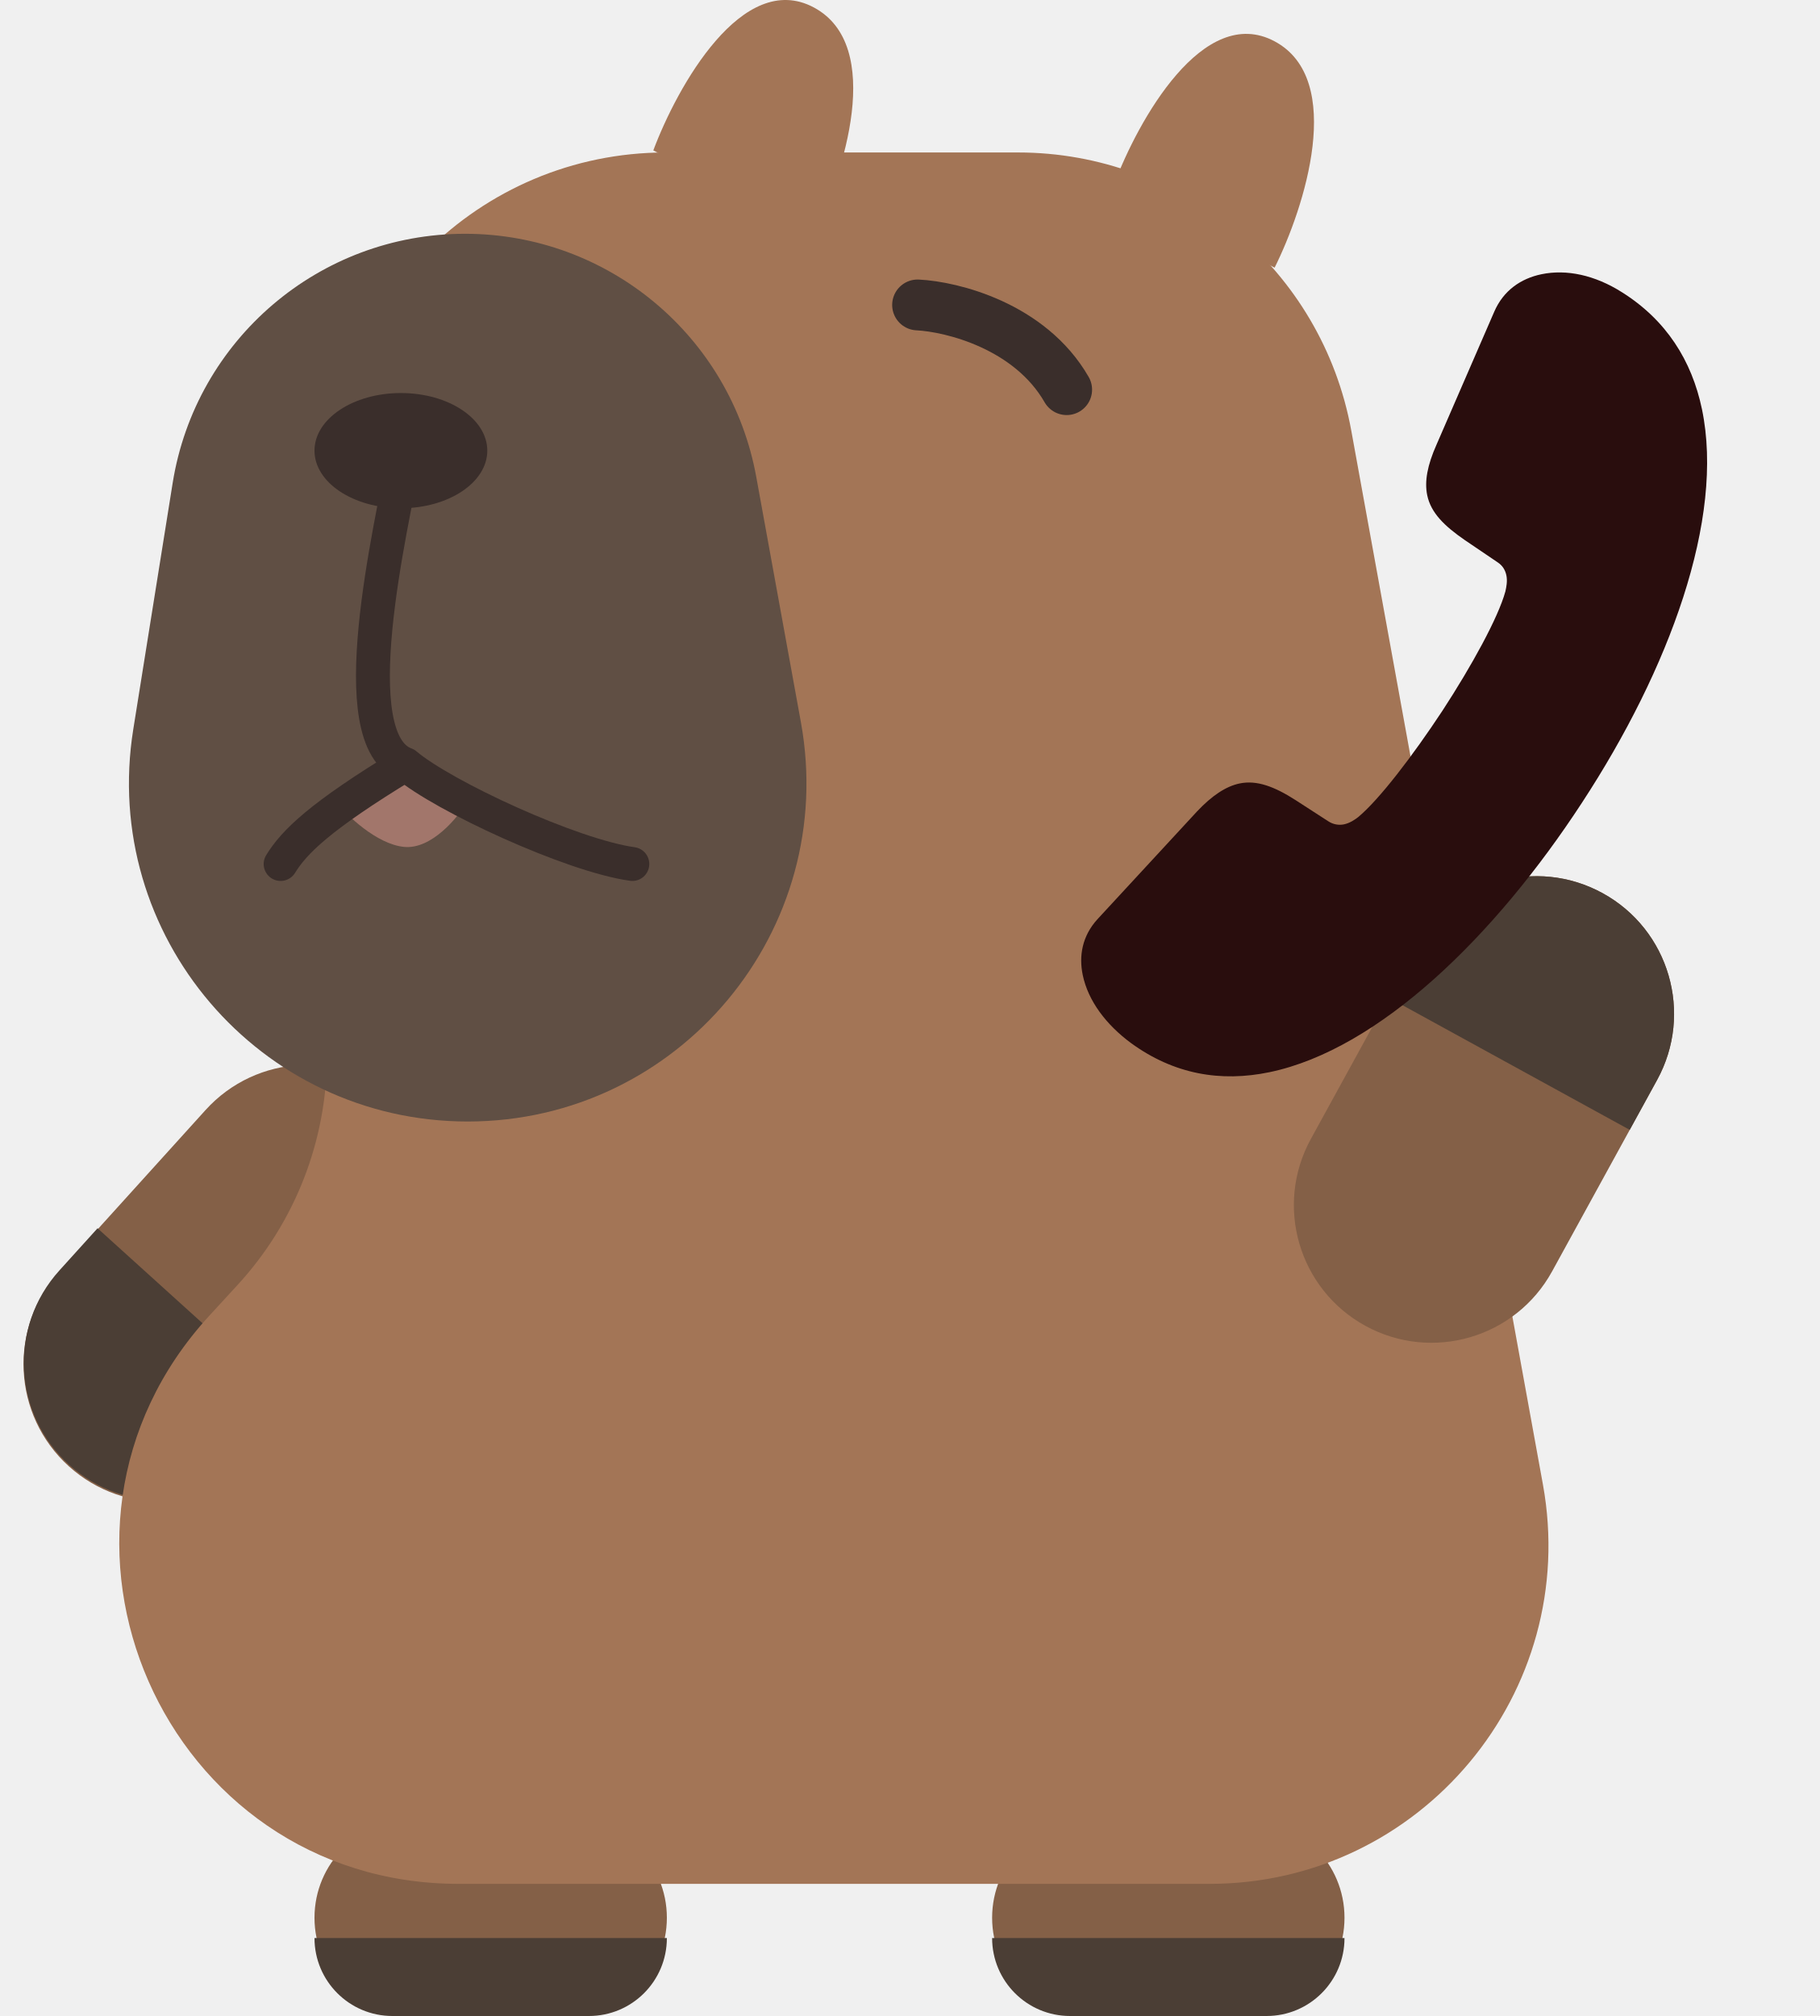
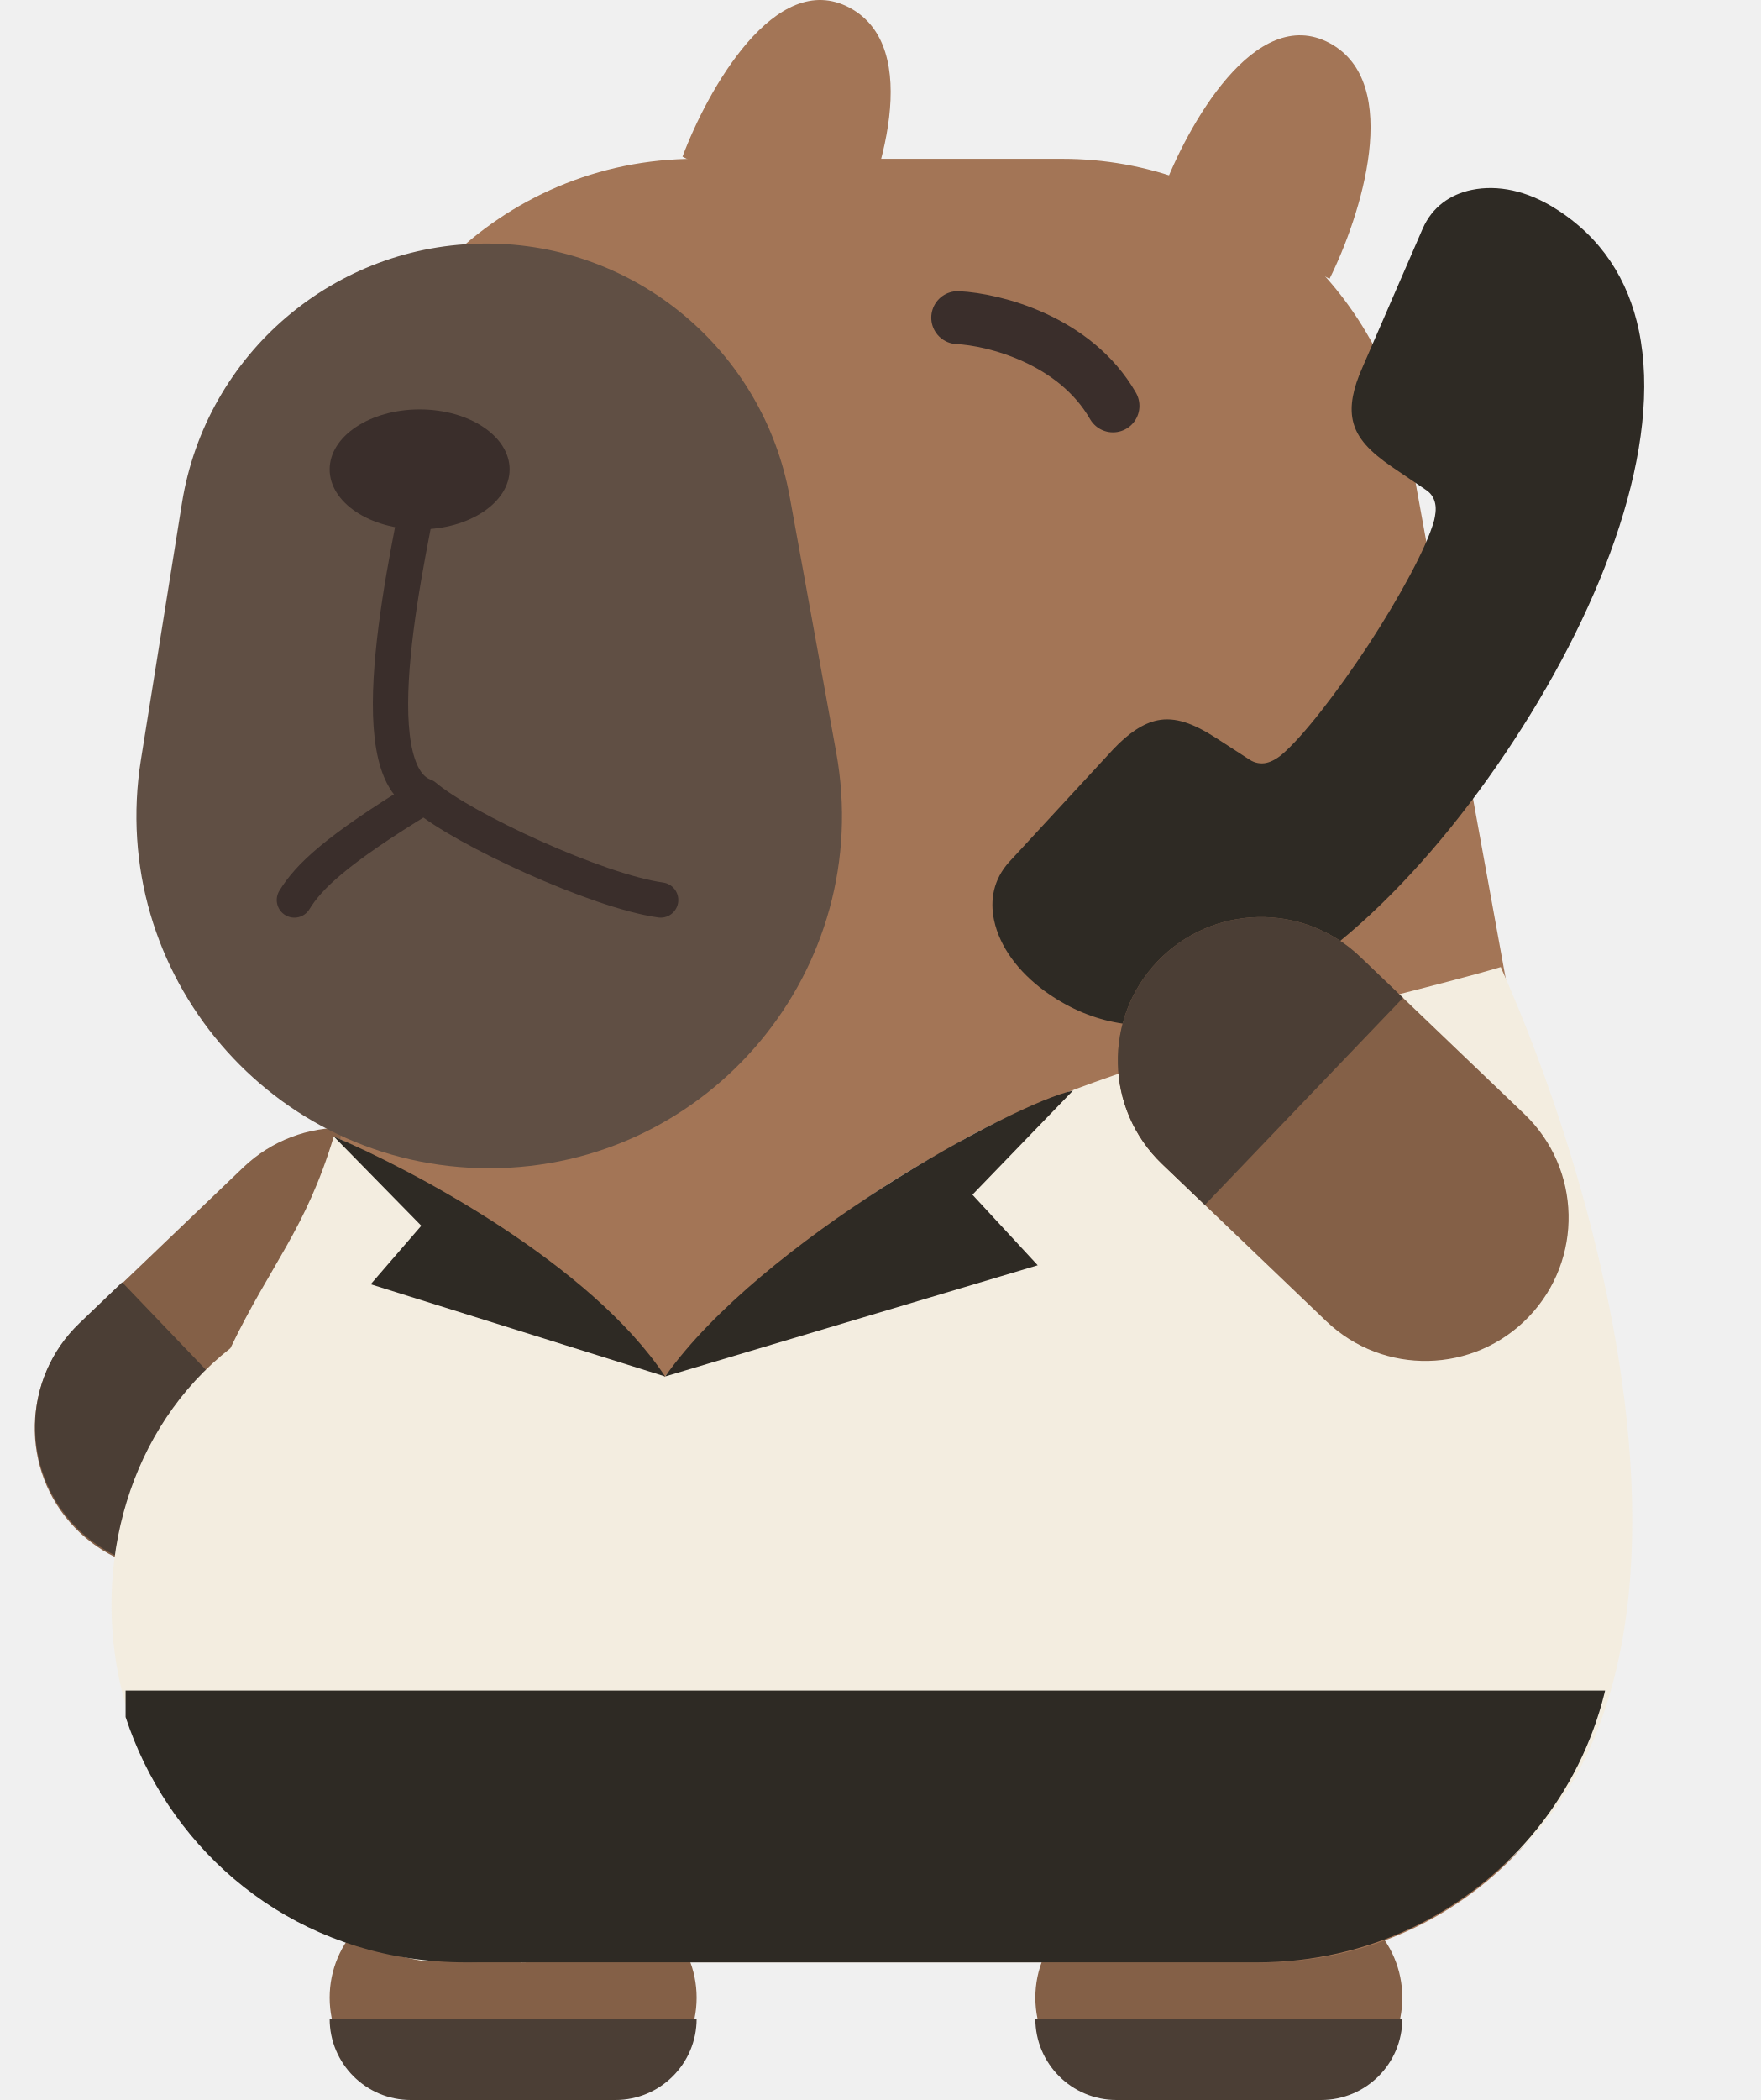
- <svg xmlns="http://www.w3.org/2000/svg" width="537" height="595" viewBox="0 0 537 595" fill="none">
-   <path d="M240.197 2.197C219.141 -9.054 199.841 25.637 192.822 44.389L240.197 69C248.97 51.42 261.252 13.448 240.197 2.197Z" fill="#A37556" />
-   <path d="M118.021 324.753C101.39 309.705 75.709 310.989 60.661 327.621L17.442 375.388C2.394 392.02 3.678 417.701 20.31 432.749C36.941 447.796 62.623 446.513 77.67 429.881L120.889 382.114C135.937 365.482 134.653 339.801 118.021 324.753Z" fill="#846047" />
-   <path d="M28.791 362.513L17.523 374.966C2.476 391.597 3.759 417.279 20.391 432.327C37.023 447.374 62.704 446.09 77.752 429.459L89.019 417.006L28.791 362.513Z" fill="#4B3E35" />
-   <rect x="292.822" y="537" width="104" height="58" rx="29" fill="#846047" />
-   <path d="M292.822 572H396.822C396.822 584.703 386.525 595 373.822 595H315.822C303.12 595 292.822 584.703 292.822 572Z" fill="#4B3E35" />
-   <rect x="92.822" y="537" width="104" height="58" rx="29" fill="#846047" />
-   <path d="M92.822 572H196.822C196.822 584.703 186.525 595 173.822 595H115.822C103.12 595 92.822 584.703 92.822 572Z" fill="#4B3E35" />
-   <path d="M96.505 145C96.505 89.772 141.276 45 196.505 45H300.441C348.769 45 390.182 79.561 398.828 127.109L455.383 438.109C466.546 499.494 419.388 556 356.996 556H135.397C48.347 556 2.863 452.488 61.736 388.367L70.165 379.187C87.105 360.737 96.505 336.602 96.505 311.555L96.505 145Z" fill="#A37556" />
-   <path d="M50.958 142.579C57.737 100.187 94.308 69 137.239 69C179.464 69 215.647 99.194 223.206 140.737L236.381 213.149C247.545 274.511 200.406 331 138.037 331C76.535 331 29.621 275.987 39.334 215.256L50.958 142.579Z" fill="#604F44" />
-   <path d="M119.222 249.949C111.133 249.123 102.37 240.656 99 236.526C116.911 222.896 132.463 230.847 138 236.526C135.111 241.344 127.311 250.775 119.222 249.949Z" fill="#A2766B" />
-   <path d="M119.706 132.789C115.288 156.391 100.429 218.496 119.706 225.579M119.706 225.579C130.822 235 168.741 252.521 186.631 255M119.706 225.579C94.322 241 86.822 248.5 82.822 255" stroke="#3A2E2B" stroke-width="10" stroke-linecap="round" />
-   <ellipse cx="118.322" cy="133" rx="25.5" ry="17" fill="#3A2E2B" />
-   <path d="M270.822 90C280.989 90.5 304.022 96.2 314.822 115" stroke="#3A2E2B" stroke-width="15" stroke-linecap="round" />
-   <path d="M402.966 391.294C383.302 380.507 376.105 355.821 386.892 336.157L417.873 279.679C428.661 260.015 453.346 252.819 473.011 263.606C492.675 274.393 499.871 299.078 489.084 318.743L458.103 375.22C447.316 394.884 422.63 402.081 402.966 391.294Z" fill="#846047" />
-   <path d="M409.797 294.403L417.873 279.679C428.661 260.015 453.346 252.819 473.011 263.606C492.675 274.393 499.871 299.078 489.084 318.743L481.007 333.467L409.797 294.403Z" fill="#4B3E35" />
-   <path d="M376.197 12.197C355.141 0.946 335.841 35.637 328.822 54.389L376.197 79C384.97 61.42 397.252 23.448 376.197 12.197Z" fill="#A37556" />
-   <g clip-path="url(#clip0_3483_17230)">
-     <path d="M466.931 236.88C441.234 276.287 407.009 309.698 374.728 316.435C360.22 319.462 346.449 317.035 333.859 307.883C326.508 302.466 321.17 295.452 319.568 287.776C318.39 282.131 319.397 276.268 323.883 271.327L353.276 239.511C357.696 234.819 361.819 232.074 365.867 231.23C370.929 230.173 376.153 232.146 382.387 236.146L392.021 242.381C393.518 243.365 395.211 243.601 396.672 243.296C398.359 242.943 399.905 241.914 400.913 241.115C407.108 235.934 416.887 223.174 425.713 209.788C434.427 196.425 442.165 182.323 444.304 174.573C444.607 173.214 444.952 171.493 444.599 169.8C444.292 168.332 443.536 166.959 442.04 165.975L432.334 159.401C426.302 155.241 422.323 151.36 421.239 146.167C420.391 142.103 421.272 137.325 423.989 131.222L441.033 91.971C443.726 85.755 448.855 82.211 454.929 80.943C462.352 79.394 470.707 81.184 478.686 86.234C491.787 94.455 499.332 106.428 502.324 120.764C509.085 153.161 492.651 197.586 466.931 236.88Z" fill="#290D0D" />
+ <svg xmlns="http://www.w3.org/2000/svg" width="499" height="595" viewBox="0 0 499 595" fill="none">
+   <path d="M126.331 332.05C110.822 315.847 85.115 315.285 68.913 330.794L22.378 375.337C6.176 390.846 5.614 416.553 21.122 432.756C36.632 448.958 62.339 449.52 78.541 434.011L125.076 389.468C141.278 373.959 141.84 348.252 126.331 332.05Z" fill="#846047" />
+   <path d="M34.621 363.309L22.489 374.922C6.287 390.431 5.725 416.138 21.234 432.341C36.743 448.543 62.45 449.105 78.652 433.596L90.784 421.983L34.621 363.309Z" fill="#4B3E35" />
+   <path d="M240.802 2.197C219.747 -9.054 200.446 25.637 193.428 44.389L240.802 69C249.575 51.42 261.857 13.448 240.802 2.197Z" fill="#A37556" />
+   <rect x="293.428" y="537" width="104" height="58" rx="29" fill="#846047" />
+   <path d="M293.428 572H397.428C397.428 584.703 387.13 595 374.428 595H316.428C303.725 595 293.428 584.703 293.428 572Z" fill="#4B3E35" />
+   <rect x="93.428" y="537" width="104" height="58" rx="29" fill="#846047" />
+   <path d="M93.428 572H197.428C197.428 584.703 187.13 595 174.428 595H116.428C103.725 595 93.428 584.703 93.428 572Z" fill="#4B3E35" />
+   <path d="M97.11 145C97.11 89.772 141.882 45 197.11 45H301.047C349.374 45 390.787 79.561 399.433 127.109L455.988 438.109C467.151 499.494 419.993 556 357.602 556H136.002C48.953 556 3.468 452.488 62.342 388.367L70.771 379.187C87.711 360.737 97.11 336.602 97.11 311.555L97.11 145Z" fill="#A37556" />
+   <path d="M51.563 142.579C58.343 100.187 94.914 69 137.844 69C180.069 69 216.253 99.194 223.811 140.737L236.986 213.149C248.15 274.511 201.012 331 138.643 331C77.14 331 30.227 275.987 39.94 215.256L51.563 142.579Z" fill="#604F44" />
+   <path d="M120.312 132.789C115.893 156.391 101.034 218.496 120.312 225.579M120.312 225.579C131.428 235 169.347 252.521 187.237 255M120.312 225.579C94.928 241 87.428 248.5 83.428 255" stroke="#3A2E2B" stroke-width="10" stroke-linecap="round" />
+   <ellipse cx="118.928" cy="133" rx="25.5" ry="17" fill="#3A2E2B" />
+   <path d="M271.428 90C281.594 90.5 304.628 96.2 315.428 115" stroke="#3A2E2B" stroke-width="15" stroke-linecap="round" />
+   <path d="M376.802 12.197C355.747 0.946 336.446 35.637 329.428 54.389L376.802 79C385.575 61.42 397.857 23.448 376.802 12.197Z" fill="#A37556" />
+   <path d="M268.598 325.577C307.694 300.975 392.998 283.668 425.334 274C464.272 361.345 506.168 539.33 362.254 552.506L147.556 556C132.2 511.221 138.828 470.687 157.594 435.209C184.921 381.291 236.954 342.346 268.598 325.577Z" fill="#F3EDE0" />
+   <path d="M119.295 555.501H243.095C258.396 410.301 133.013 339.167 94.596 322C86.596 348.5 76.796 358.043 65.295 382C7.795 427 22.654 537.563 119.295 555.501Z" fill="#F3EDE0" />
+   <g clip-path="url(#clip0_4053_702)">
+     <path d="M92.655 145C92.655 89.772 137.976 45 193.882 45H299.093C348.014 45 389.934 79.561 398.687 127.109L455.935 438.109C467.235 499.494 419.499 556 356.342 556H132.024C43.907 556 -2.136 452.488 57.46 388.367L65.993 379.187C83.141 360.737 92.655 336.602 92.655 311.555L92.655 145Z" fill="#2E2A24" />
  </g>
+   <path d="M294.098 358.5L188.506 390C215.706 351.6 287.506 312.5 304.098 309L275.598 338.5L294.098 358.5Z" fill="#2E2A24" />
+   <path d="M105.06 363.878L188.506 390C167.426 358.156 116.814 331.398 94.598 322L119.398 347.293L105.06 363.878Z" fill="#2E2A24" />
+   <path d="M429.075 209.753C403.379 249.16 369.154 282.571 336.873 289.308C322.364 292.335 308.594 289.908 296.004 280.756C288.652 275.339 283.315 268.325 281.713 260.649C280.535 255.004 281.542 249.141 286.028 244.2L315.421 212.384C319.841 207.692 323.964 204.948 328.012 204.103C333.074 203.046 338.298 205.019 344.532 209.019L354.166 215.254C355.663 216.238 357.355 216.474 358.817 216.169C360.504 215.817 362.05 214.787 363.057 213.988C369.253 208.807 379.031 196.047 387.858 182.661C396.572 169.298 404.31 155.196 406.448 147.446C406.751 146.087 407.096 144.366 406.743 142.673C406.437 141.205 405.681 139.832 404.184 138.848L394.479 132.274C388.446 128.114 384.467 124.233 383.384 119.04C382.536 114.976 383.416 110.198 386.133 104.095L403.177 64.844C405.871 58.628 411 55.084 417.073 53.816C424.497 52.267 432.852 54.057 440.83 59.107C453.931 67.328 461.477 79.301 464.469 93.637C471.23 126.035 454.796 170.459 429.075 209.753Z" fill="#2E2A24" />
+   <path d="M433.287 373.074C417.778 389.276 392.071 389.839 375.869 374.33L329.334 329.786C313.132 314.278 312.57 288.57 328.079 272.368C343.588 256.166 369.295 255.604 385.497 271.113L432.032 315.656C448.234 331.165 448.796 356.872 433.287 373.074Z" fill="#846047" />
+   <path d="M341.466 341.399L329.334 329.786C313.132 314.278 312.57 288.57 328.079 272.368C343.588 256.166 369.295 255.604 385.497 271.113L397.629 282.725L341.466 341.399Z" fill="#4B3E35" />
  <defs>
-     <clipPath id="clip0_3483_17230">
-       <rect width="217.271" height="222.444" fill="white" transform="matrix(-0.978911 0.204287 0.204287 0.978911 490.688 65)" />
+     <clipPath id="clip0_4053_702">
+       <rect width="422" height="77" fill="white" transform="translate(35.5977 479)" />
    </clipPath>
  </defs>
</svg>
